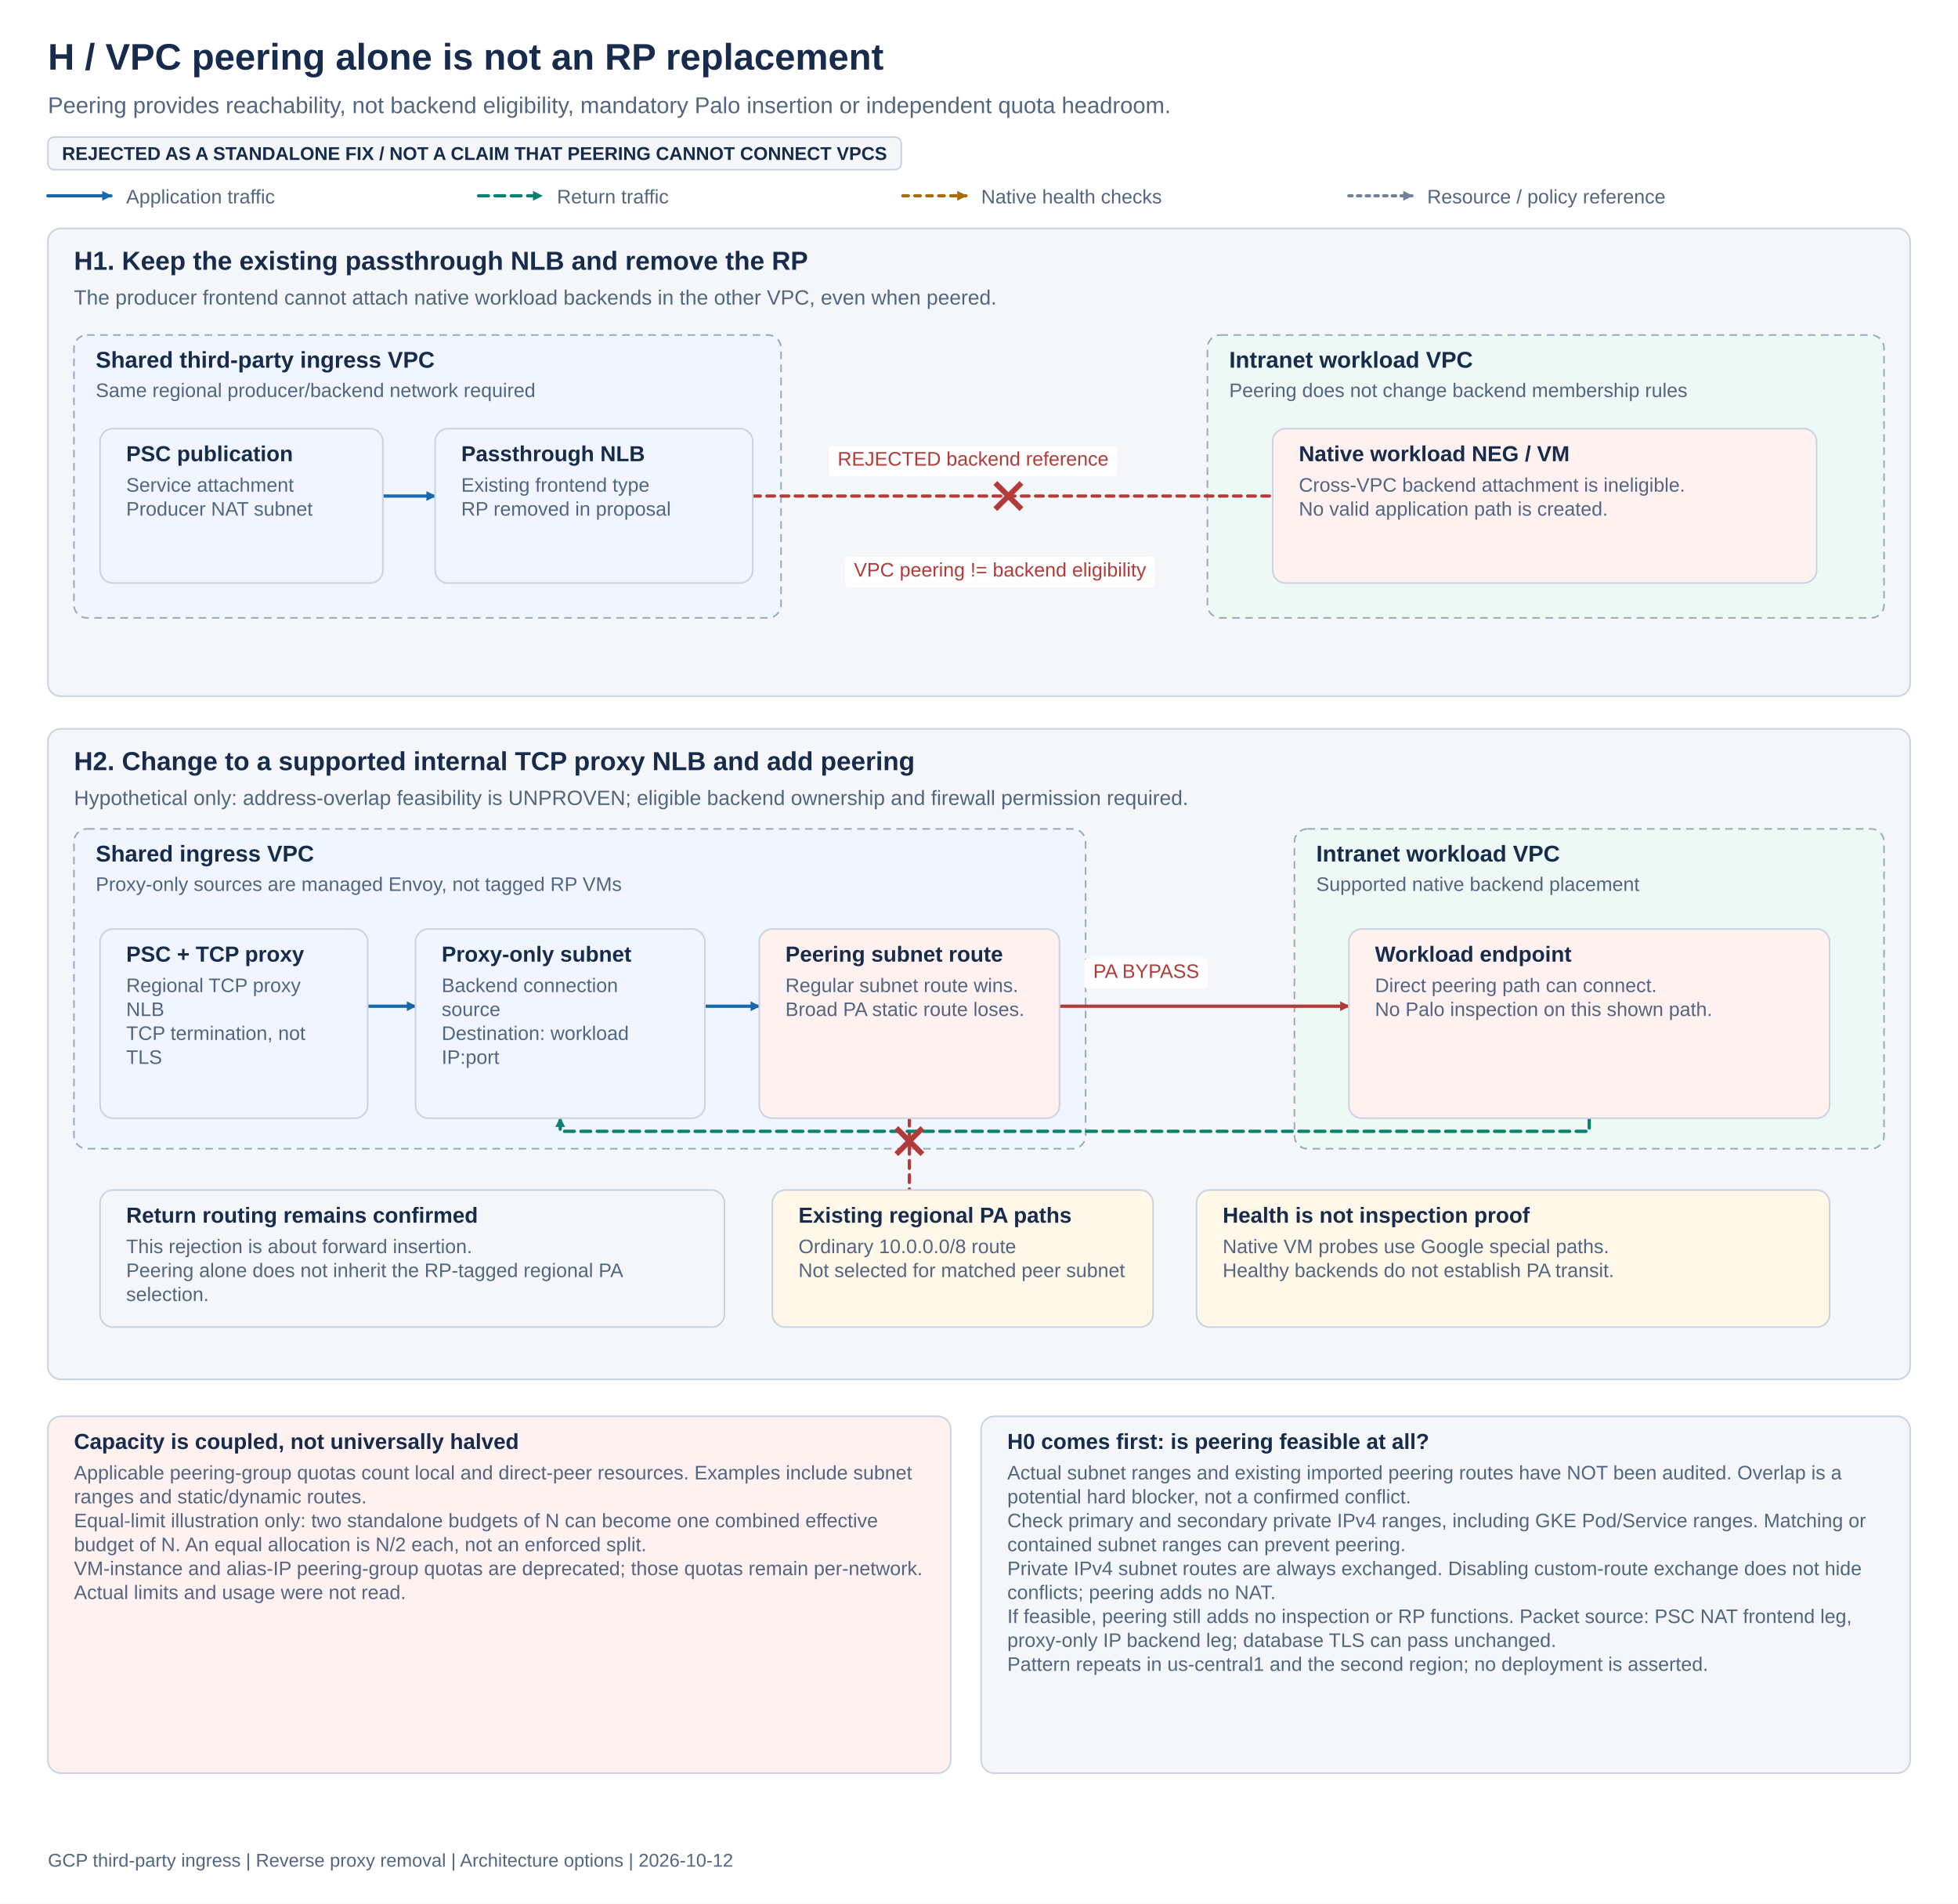
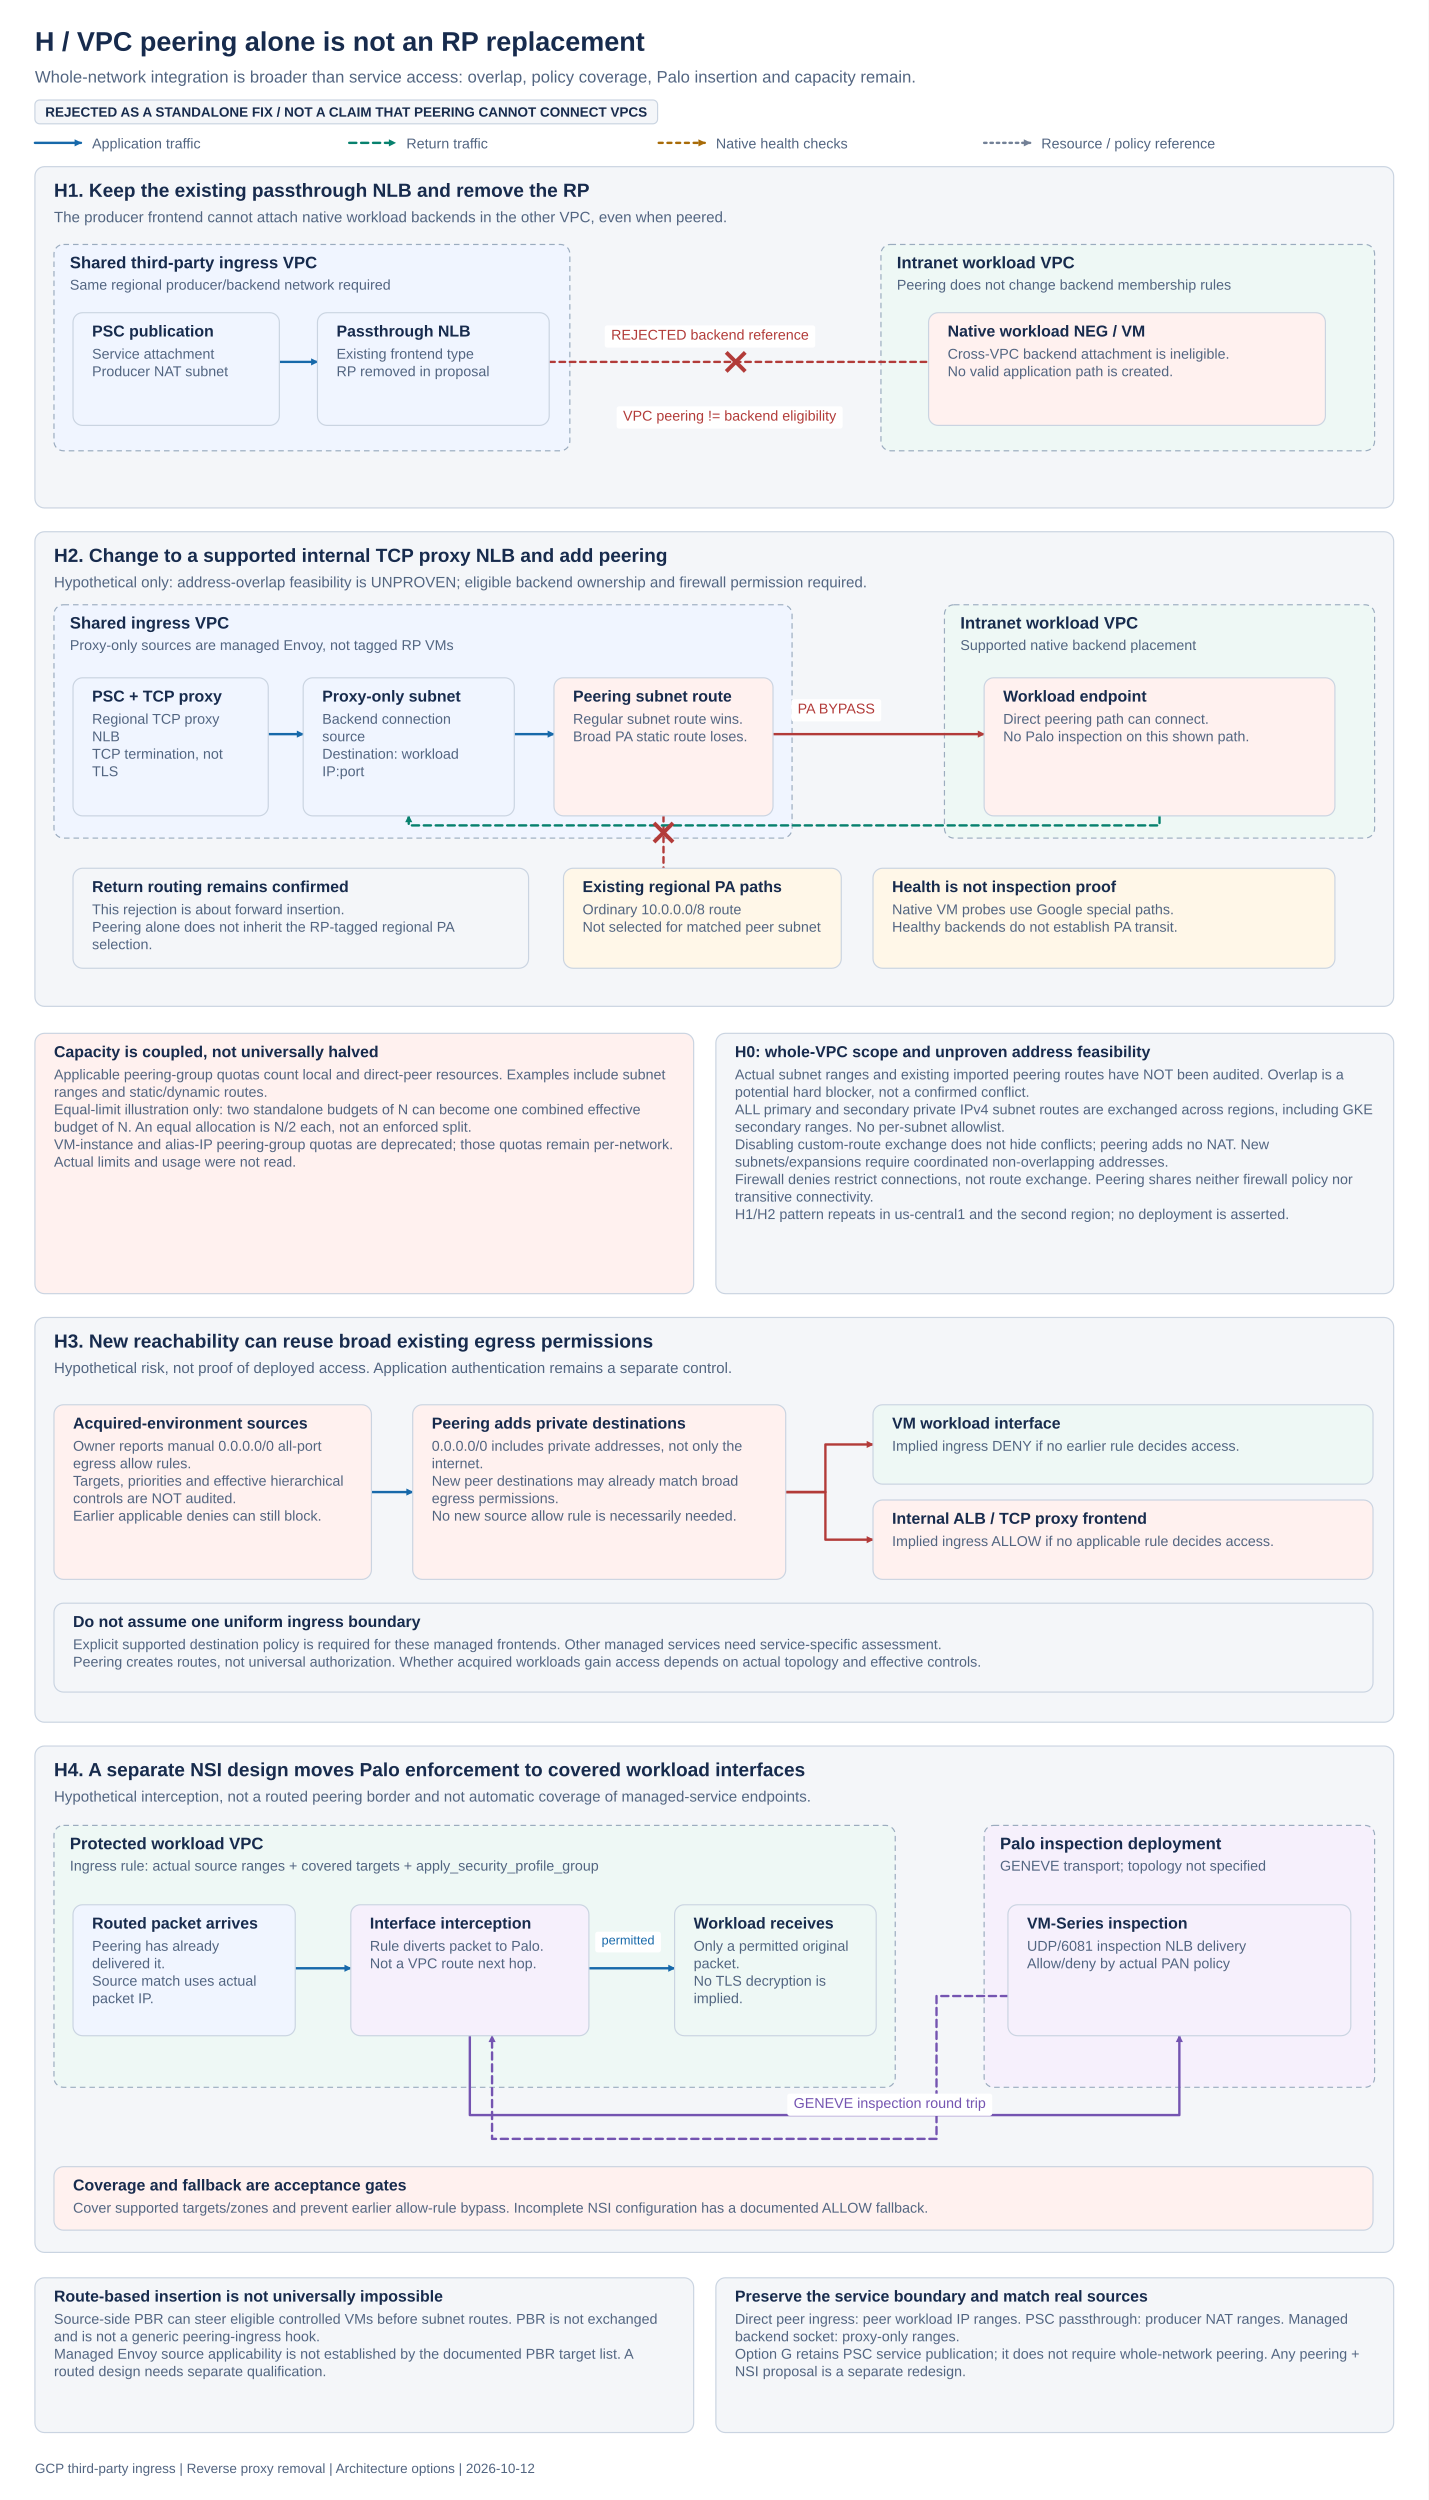
- <svg xmlns="http://www.w3.org/2000/svg" width="1800" height="1750" viewBox="0 0 1800 1750" role="img" aria-labelledby="title desc">
+ <svg xmlns="http://www.w3.org/2000/svg" width="1800" height="3150" viewBox="0 0 1800 3150" role="img" aria-labelledby="title desc">
  <defs>
    <marker id="ink" markerWidth="9" markerHeight="9" refX="8" refY="4.5" orient="auto" markerUnits="userSpaceOnUse">
      <path d="M 0,0 L 9,4.5 L 0,9 Z" fill="#172b4d" />
    </marker>
    <marker id="ink-start" markerWidth="9" markerHeight="9" refX="1" refY="4.5" orient="auto" markerUnits="userSpaceOnUse">
      <path d="M 9,0 L 0,4.5 L 9,9 Z" fill="#172b4d" />
    </marker>
    <marker id="muted" markerWidth="9" markerHeight="9" refX="8" refY="4.5" orient="auto" markerUnits="userSpaceOnUse">
      <path d="M 0,0 L 9,4.5 L 0,9 Z" fill="#526581" />
    </marker>
    <marker id="muted-start" markerWidth="9" markerHeight="9" refX="1" refY="4.5" orient="auto" markerUnits="userSpaceOnUse">
      <path d="M 9,0 L 0,4.5 L 9,9 Z" fill="#526581" />
    </marker>
    <marker id="data" markerWidth="9" markerHeight="9" refX="8" refY="4.5" orient="auto" markerUnits="userSpaceOnUse">
      <path d="M 0,0 L 9,4.5 L 0,9 Z" fill="#1769aa" />
    </marker>
    <marker id="data-start" markerWidth="9" markerHeight="9" refX="1" refY="4.5" orient="auto" markerUnits="userSpaceOnUse">
      <path d="M 9,0 L 0,4.5 L 9,9 Z" fill="#1769aa" />
    </marker>
    <marker id="return" markerWidth="9" markerHeight="9" refX="8" refY="4.5" orient="auto" markerUnits="userSpaceOnUse">
      <path d="M 0,0 L 9,4.5 L 0,9 Z" fill="#07816e" />
    </marker>
    <marker id="return-start" markerWidth="9" markerHeight="9" refX="1" refY="4.5" orient="auto" markerUnits="userSpaceOnUse">
      <path d="M 9,0 L 0,4.5 L 9,9 Z" fill="#07816e" />
    </marker>
    <marker id="health" markerWidth="9" markerHeight="9" refX="8" refY="4.5" orient="auto" markerUnits="userSpaceOnUse">
      <path d="M 0,0 L 9,4.5 L 0,9 Z" fill="#a86b08" />
    </marker>
    <marker id="health-start" markerWidth="9" markerHeight="9" refX="1" refY="4.5" orient="auto" markerUnits="userSpaceOnUse">
      <path d="M 9,0 L 0,4.5 L 9,9 Z" fill="#a86b08" />
    </marker>
    <marker id="inspect" markerWidth="9" markerHeight="9" refX="8" refY="4.5" orient="auto" markerUnits="userSpaceOnUse">
      <path d="M 0,0 L 9,4.5 L 0,9 Z" fill="#7454b1" />
    </marker>
    <marker id="inspect-start" markerWidth="9" markerHeight="9" refX="1" refY="4.5" orient="auto" markerUnits="userSpaceOnUse">
      <path d="M 9,0 L 0,4.5 L 9,9 Z" fill="#7454b1" />
    </marker>
    <marker id="risk" markerWidth="9" markerHeight="9" refX="8" refY="4.5" orient="auto" markerUnits="userSpaceOnUse">
      <path d="M 0,0 L 9,4.5 L 0,9 Z" fill="#b23b39" />
    </marker>
    <marker id="risk-start" markerWidth="9" markerHeight="9" refX="1" refY="4.5" orient="auto" markerUnits="userSpaceOnUse">
      <path d="M 9,0 L 0,4.5 L 9,9 Z" fill="#b23b39" />
    </marker>
    <marker id="control" markerWidth="9" markerHeight="9" refX="8" refY="4.5" orient="auto" markerUnits="userSpaceOnUse">
      <path d="M 0,0 L 9,4.5 L 0,9 Z" fill="#738197" />
    </marker>
    <marker id="control-start" markerWidth="9" markerHeight="9" refX="1" refY="4.5" orient="auto" markerUnits="userSpaceOnUse">
      <path d="M 9,0 L 0,4.5 L 9,9 Z" fill="#738197" />
    </marker>
  </defs>
-   <rect width="1800" height="1750" fill="#ffffff" />
+   <rect width="1800" height="3150" fill="#ffffff" />
  <g font-family="Liberation Sans, Arial, sans-serif">
    <rect x="44" y="210" width="1712" height="430" rx="12" fill="#f4f6f9" stroke="#cad4e1" stroke-width="1.5" />
    <rect x="68" y="308" width="650" height="260" rx="12" fill="#f0f5ff" stroke="#9bacbf" stroke-width="1.5" stroke-dasharray="7 5" />
    <rect x="1110" y="308" width="622" height="260" rx="12" fill="#eef8f5" stroke="#9bacbf" stroke-width="1.5" stroke-dasharray="7 5" />
    <rect x="44" y="670" width="1712" height="598" rx="12" fill="#f4f6f9" stroke="#cad4e1" stroke-width="1.5" />
    <rect x="68" y="762" width="930" height="294" rx="12" fill="#f0f5ff" stroke="#9bacbf" stroke-width="1.5" stroke-dasharray="7 5" />
    <rect x="1190" y="762" width="542" height="294" rx="12" fill="#eef8f5" stroke="#9bacbf" stroke-width="1.5" stroke-dasharray="7 5" />
+     <rect x="44" y="1660" width="1712" height="510" rx="12" fill="#f4f6f9" stroke="#cad4e1" stroke-width="1.5" />
+     <rect x="44" y="2200" width="1712" height="638" rx="12" fill="#f4f6f9" stroke="#cad4e1" stroke-width="1.5" />
+     <rect x="68" y="2300" width="1060" height="330" rx="12" fill="#eef8f5" stroke="#9bacbf" stroke-width="1.5" stroke-dasharray="7 5" />
+     <rect x="1240" y="2300" width="492" height="330" rx="12" fill="#f6f0fc" stroke="#9bacbf" stroke-width="1.5" stroke-dasharray="7 5" />
    <path d="M 44,180 L 102,180" fill="none" stroke="#1769aa" stroke-width="3" stroke-linejoin="round" stroke-linecap="round" marker-end="url(#data)" />
    <path d="M 440,180 L 498,180" fill="none" stroke="#07816e" stroke-width="3" stroke-linejoin="round" stroke-linecap="round" stroke-dasharray="9 6" marker-end="url(#return)" />
    <path d="M 830,180 L 888,180" fill="none" stroke="#a86b08" stroke-width="3" stroke-linejoin="round" stroke-linecap="round" stroke-dasharray="5 6" marker-end="url(#health)" />
    <path d="M 1240,180 L 1298,180" fill="none" stroke="#738197" stroke-width="3" stroke-linejoin="round" stroke-linecap="round" stroke-dasharray="3 5" marker-end="url(#control)" />
    <path d="M 352,456 L 400,456" fill="none" stroke="#1769aa" stroke-width="3" stroke-linejoin="round" stroke-linecap="round" marker-end="url(#data)" />
    <path d="M 692,456 L 1170,456" fill="none" stroke="#b23b39" stroke-width="3" stroke-linejoin="round" stroke-linecap="round" stroke-dasharray="7 6" />
    <path d="M 338,925 L 382,925" fill="none" stroke="#1769aa" stroke-width="3" stroke-linejoin="round" stroke-linecap="round" marker-end="url(#data)" />
    <path d="M 648,925 L 698,925" fill="none" stroke="#1769aa" stroke-width="3" stroke-linejoin="round" stroke-linecap="round" marker-end="url(#data)" />
    <path d="M 974,925 L 1240,925" fill="none" stroke="#b23b39" stroke-width="3" stroke-linejoin="round" stroke-linecap="round" marker-end="url(#risk)" />
    <path d="M 836,1028 L 836,1094" fill="none" stroke="#b23b39" stroke-width="3" stroke-linejoin="round" stroke-linecap="round" stroke-dasharray="7 6" />
    <path d="M 1461,1028 L 1461,1040 L 515,1040 L 515,1028" fill="none" stroke="#07816e" stroke-width="3" stroke-linejoin="round" stroke-linecap="round" stroke-dasharray="9 6" marker-end="url(#return)" />
+     <path d="M 468,1880 L 520,1880" fill="none" stroke="#1769aa" stroke-width="3" stroke-linejoin="round" stroke-linecap="round" marker-end="url(#data)" />
+     <path d="M 990,1880 L 1040,1880 L 1040,1820 L 1100,1820" fill="none" stroke="#b23b39" stroke-width="3" stroke-linejoin="round" stroke-linecap="round" marker-end="url(#risk)" />
+     <path d="M 990,1880 L 1040,1880 L 1040,1940 L 1100,1940" fill="none" stroke="#b23b39" stroke-width="3" stroke-linejoin="round" stroke-linecap="round" marker-end="url(#risk)" />
+     <path d="M 372,2480 L 442,2480" fill="none" stroke="#1769aa" stroke-width="3" stroke-linejoin="round" stroke-linecap="round" marker-end="url(#data)" />
+     <path d="M 742,2480 L 850,2480" fill="none" stroke="#1769aa" stroke-width="3" stroke-linejoin="round" stroke-linecap="round" marker-end="url(#data)" />
+     <path d="M 592,2565 L 592,2665 L 1486,2665 L 1486,2565" fill="none" stroke="#7454b1" stroke-width="3" stroke-linejoin="round" stroke-linecap="round" marker-end="url(#inspect)" />
+     <path d="M 1270,2515 L 1180,2515 L 1180,2695 L 620,2695 L 620,2565" fill="none" stroke="#7454b1" stroke-width="3" stroke-linejoin="round" stroke-linecap="round" stroke-dasharray="9 6" marker-end="url(#inspect)" />
    <text x="68" y="248" font-size="24" font-weight="700" fill="#172b4d">H1. Keep the existing passthrough NLB and remove the RP</text>
    <text x="68" y="280" font-size="19" font-weight="400" fill="#526581">The producer frontend cannot attach native workload backends in the other VPC, even when peered.</text>
    <text x="88" y="338" font-size="21" font-weight="700" fill="#172b4d">Shared third-party ingress VPC</text>
    <text x="88" y="365" font-size="18" font-weight="400" fill="#526581">Same regional producer/backend network required</text>
    <text x="1130" y="338" font-size="21" font-weight="700" fill="#172b4d">Intranet workload VPC</text>
    <text x="1130" y="365" font-size="18" font-weight="400" fill="#526581">Peering does not change backend membership rules</text>
    <rect x="92" y="394" width="260" height="142" rx="12" fill="#f0f5ff" stroke="#cad4e1" stroke-width="1.5" />
    <text x="116" y="424" font-size="20" font-weight="700" fill="#172b4d">PSC publication</text>
    <text x="116" y="452" font-size="18" font-weight="400" fill="#526581">Service attachment</text>
    <text x="116" y="474" font-size="18" font-weight="400" fill="#526581">Producer NAT subnet</text>
    <rect x="400" y="394" width="292" height="142" rx="12" fill="#f0f5ff" stroke="#cad4e1" stroke-width="1.5" />
    <text x="424" y="424" font-size="20" font-weight="700" fill="#172b4d">Passthrough NLB</text>
    <text x="424" y="452" font-size="18" font-weight="400" fill="#526581">Existing frontend type</text>
    <text x="424" y="474" font-size="18" font-weight="400" fill="#526581">RP removed in proposal</text>
    <rect x="1170" y="394" width="500" height="142" rx="12" fill="#fff1ef" stroke="#cad4e1" stroke-width="1.5" />
    <text x="1194" y="424" font-size="20" font-weight="700" fill="#172b4d">Native workload NEG / VM</text>
    <text x="1194" y="452" font-size="18" font-weight="400" fill="#526581">Cross-VPC backend attachment is ineligible.</text>
    <text x="1194" y="474" font-size="18" font-weight="400" fill="#526581">No valid application path is created.</text>
    <text x="68" y="708" font-size="24" font-weight="700" fill="#172b4d">H2. Change to a supported internal TCP proxy NLB and add peering</text>
    <text x="68" y="740" font-size="19" font-weight="400" fill="#526581">Hypothetical only: address-overlap feasibility is UNPROVEN; eligible backend ownership and firewall permission required.</text>
    <text x="88" y="792" font-size="21" font-weight="700" fill="#172b4d">Shared ingress VPC</text>
    <text x="88" y="819" font-size="18" font-weight="400" fill="#526581">Proxy-only sources are managed Envoy, not tagged RP VMs</text>
    <text x="1210" y="792" font-size="21" font-weight="700" fill="#172b4d">Intranet workload VPC</text>
    <text x="1210" y="819" font-size="18" font-weight="400" fill="#526581">Supported native backend placement</text>
    <rect x="92" y="854" width="246" height="174" rx="12" fill="#f0f5ff" stroke="#cad4e1" stroke-width="1.5" />
    <text x="116" y="884" font-size="20" font-weight="700" fill="#172b4d">PSC + TCP proxy</text>
    <text x="116" y="912" font-size="18" font-weight="400" fill="#526581">Regional TCP proxy</text>
    <text x="116" y="934" font-size="18" font-weight="400" fill="#526581">NLB</text>
    <text x="116" y="956" font-size="18" font-weight="400" fill="#526581">TCP termination, not</text>
    <text x="116" y="978" font-size="18" font-weight="400" fill="#526581">TLS</text>
    <rect x="382" y="854" width="266" height="174" rx="12" fill="#f0f5ff" stroke="#cad4e1" stroke-width="1.5" />
    <text x="406" y="884" font-size="20" font-weight="700" fill="#172b4d">Proxy-only subnet</text>
    <text x="406" y="912" font-size="18" font-weight="400" fill="#526581">Backend connection</text>
    <text x="406" y="934" font-size="18" font-weight="400" fill="#526581">source</text>
    <text x="406" y="956" font-size="18" font-weight="400" fill="#526581">Destination: workload</text>
    <text x="406" y="978" font-size="18" font-weight="400" fill="#526581">IP:port</text>
    <rect x="698" y="854" width="276" height="174" rx="12" fill="#fff1ef" stroke="#cad4e1" stroke-width="1.5" />
    <text x="722" y="884" font-size="20" font-weight="700" fill="#172b4d">Peering subnet route</text>
    <text x="722" y="912" font-size="18" font-weight="400" fill="#526581">Regular subnet route wins.</text>
    <text x="722" y="934" font-size="18" font-weight="400" fill="#526581">Broad PA static route loses.</text>
    <rect x="1240" y="854" width="442" height="174" rx="12" fill="#fff1ef" stroke="#cad4e1" stroke-width="1.5" />
    <text x="1264" y="884" font-size="20" font-weight="700" fill="#172b4d">Workload endpoint</text>
    <text x="1264" y="912" font-size="18" font-weight="400" fill="#526581">Direct peering path can connect.</text>
    <text x="1264" y="934" font-size="18" font-weight="400" fill="#526581">No Palo inspection on this shown path.</text>
    <rect x="710" y="1094" width="350" height="126" rx="12" fill="#fff7e8" stroke="#cad4e1" stroke-width="1.5" />
    <text x="734" y="1124" font-size="20" font-weight="700" fill="#172b4d">Existing regional PA paths</text>
    <text x="734" y="1152" font-size="18" font-weight="400" fill="#526581">Ordinary 10.0.0.0/8 route</text>
    <text x="734" y="1174" font-size="18" font-weight="400" fill="#526581">Not selected for matched peer subnet</text>
    <rect x="92" y="1094" width="574" height="126" rx="12" fill="#f4f6f9" stroke="#cad4e1" stroke-width="1.5" />
    <text x="116" y="1124" font-size="20" font-weight="700" fill="#172b4d">Return routing remains confirmed</text>
    <text x="116" y="1152" font-size="18" font-weight="400" fill="#526581">This rejection is about forward insertion.</text>
    <text x="116" y="1174" font-size="18" font-weight="400" fill="#526581">Peering alone does not inherit the RP-tagged regional PA</text>
    <text x="116" y="1196" font-size="18" font-weight="400" fill="#526581">selection.</text>
    <rect x="1100" y="1094" width="582" height="126" rx="12" fill="#fff7e8" stroke="#cad4e1" stroke-width="1.5" />
    <text x="1124" y="1124" font-size="20" font-weight="700" fill="#172b4d">Health is not inspection proof</text>
    <text x="1124" y="1152" font-size="18" font-weight="400" fill="#526581">Native VM probes use Google special paths.</text>
    <text x="1124" y="1174" font-size="18" font-weight="400" fill="#526581">Healthy backends do not establish PA transit.</text>
    <rect x="44" y="1302" width="830" height="328" rx="12" fill="#fff1ef" stroke="#cad4e1" stroke-width="1.5" />
    <text x="68" y="1332" font-size="20" font-weight="700" fill="#172b4d">Capacity is coupled, not universally halved</text>
    <text x="68" y="1360" font-size="18" font-weight="400" fill="#526581">Applicable peering-group quotas count local and direct-peer resources. Examples include subnet</text>
    <text x="68" y="1382" font-size="18" font-weight="400" fill="#526581">ranges and static/dynamic routes.</text>
    <text x="68" y="1404" font-size="18" font-weight="400" fill="#526581">Equal-limit illustration only: two standalone budgets of N can become one combined effective</text>
    <text x="68" y="1426" font-size="18" font-weight="400" fill="#526581">budget of N. An equal allocation is N/2 each, not an enforced split.</text>
    <text x="68" y="1448" font-size="18" font-weight="400" fill="#526581">VM-instance and alias-IP peering-group quotas are deprecated; those quotas remain per-network.</text>
    <text x="68" y="1470" font-size="18" font-weight="400" fill="#526581">Actual limits and usage were not read.</text>
    <rect x="902" y="1302" width="854" height="328" rx="12" fill="#f4f6f9" stroke="#cad4e1" stroke-width="1.5" />
-     <text x="926" y="1332" font-size="20" font-weight="700" fill="#172b4d">H0 comes first: is peering feasible at all?</text>
+     <text x="926" y="1332" font-size="20" font-weight="700" fill="#172b4d">H0: whole-VPC scope and unproven address feasibility</text>
    <text x="926" y="1360" font-size="18" font-weight="400" fill="#526581">Actual subnet ranges and existing imported peering routes have NOT been audited. Overlap is a</text>
    <text x="926" y="1382" font-size="18" font-weight="400" fill="#526581">potential hard blocker, not a confirmed conflict.</text>
-     <text x="926" y="1404" font-size="18" font-weight="400" fill="#526581">Check primary and secondary private IPv4 ranges, including GKE Pod/Service ranges. Matching or</text>
-     <text x="926" y="1426" font-size="18" font-weight="400" fill="#526581">contained subnet ranges can prevent peering.</text>
-     <text x="926" y="1448" font-size="18" font-weight="400" fill="#526581">Private IPv4 subnet routes are always exchanged. Disabling custom-route exchange does not hide</text>
-     <text x="926" y="1470" font-size="18" font-weight="400" fill="#526581">conflicts; peering adds no NAT.</text>
-     <text x="926" y="1492" font-size="18" font-weight="400" fill="#526581">If feasible, peering still adds no inspection or RP functions. Packet source: PSC NAT frontend leg,</text>
-     <text x="926" y="1514" font-size="18" font-weight="400" fill="#526581">proxy-only IP backend leg; database TLS can pass unchanged.</text>
-     <text x="926" y="1536" font-size="18" font-weight="400" fill="#526581">Pattern repeats in us-central1 and the second region; no deployment is asserted.</text>
-     <text x="44" y="1716" font-size="17" font-weight="400" fill="#526581">GCP third-party ingress | Reverse proxy removal | Architecture options | 2026-10-12</text>
+     <text x="926" y="1404" font-size="18" font-weight="400" fill="#526581">ALL primary and secondary private IPv4 subnet routes are exchanged across regions, including GKE</text>
+     <text x="926" y="1426" font-size="18" font-weight="400" fill="#526581">secondary ranges. No per-subnet allowlist.</text>
+     <text x="926" y="1448" font-size="18" font-weight="400" fill="#526581">Disabling custom-route exchange does not hide conflicts; peering adds no NAT. New</text>
+     <text x="926" y="1470" font-size="18" font-weight="400" fill="#526581">subnets/expansions require coordinated non-overlapping addresses.</text>
+     <text x="926" y="1492" font-size="18" font-weight="400" fill="#526581">Firewall denies restrict connections, not route exchange. Peering shares neither firewall policy nor</text>
+     <text x="926" y="1514" font-size="18" font-weight="400" fill="#526581">transitive connectivity.</text>
+     <text x="926" y="1536" font-size="18" font-weight="400" fill="#526581">H1/H2 pattern repeats in us-central1 and the second region; no deployment is asserted.</text>
+     <text x="68" y="1698" font-size="24" font-weight="700" fill="#172b4d">H3. New reachability can reuse broad existing egress permissions</text>
+     <text x="68" y="1730" font-size="19" font-weight="400" fill="#526581">Hypothetical risk, not proof of deployed access. Application authentication remains a separate control.</text>
+     <rect x="68" y="1770" width="400" height="220" rx="12" fill="#fff1ef" stroke="#cad4e1" stroke-width="1.5" />
+     <text x="92" y="1800" font-size="20" font-weight="700" fill="#172b4d">Acquired-environment sources</text>
+     <text x="92" y="1828" font-size="18" font-weight="400" fill="#526581">Owner reports manual 0.0.0.0/0 all-port</text>
+     <text x="92" y="1850" font-size="18" font-weight="400" fill="#526581">egress allow rules.</text>
+     <text x="92" y="1872" font-size="18" font-weight="400" fill="#526581">Targets, priorities and effective hierarchical</text>
+     <text x="92" y="1894" font-size="18" font-weight="400" fill="#526581">controls are NOT audited.</text>
+     <text x="92" y="1916" font-size="18" font-weight="400" fill="#526581">Earlier applicable denies can still block.</text>
+     <rect x="520" y="1770" width="470" height="220" rx="12" fill="#fff1ef" stroke="#cad4e1" stroke-width="1.5" />
+     <text x="544" y="1800" font-size="20" font-weight="700" fill="#172b4d">Peering adds private destinations</text>
+     <text x="544" y="1828" font-size="18" font-weight="400" fill="#526581">0.0.0.0/0 includes private addresses, not only the</text>
+     <text x="544" y="1850" font-size="18" font-weight="400" fill="#526581">internet.</text>
+     <text x="544" y="1872" font-size="18" font-weight="400" fill="#526581">New peer destinations may already match broad</text>
+     <text x="544" y="1894" font-size="18" font-weight="400" fill="#526581">egress permissions.</text>
+     <text x="544" y="1916" font-size="18" font-weight="400" fill="#526581">No new source allow rule is necessarily needed.</text>
+     <rect x="1100" y="1770" width="630" height="100" rx="12" fill="#eef8f5" stroke="#cad4e1" stroke-width="1.5" />
+     <text x="1124" y="1800" font-size="20" font-weight="700" fill="#172b4d">VM workload interface</text>
+     <text x="1124" y="1828" font-size="18" font-weight="400" fill="#526581">Implied ingress DENY if no earlier rule decides access.</text>
+     <rect x="1100" y="1890" width="630" height="100" rx="12" fill="#fff1ef" stroke="#cad4e1" stroke-width="1.5" />
+     <text x="1124" y="1920" font-size="20" font-weight="700" fill="#172b4d">Internal ALB / TCP proxy frontend</text>
+     <text x="1124" y="1948" font-size="18" font-weight="400" fill="#526581">Implied ingress ALLOW if no applicable rule decides access.</text>
+     <rect x="68" y="2020" width="1662" height="112" rx="12" fill="#f4f6f9" stroke="#cad4e1" stroke-width="1.5" />
+     <text x="92" y="2050" font-size="20" font-weight="700" fill="#172b4d">Do not assume one uniform ingress boundary</text>
+     <text x="92" y="2078" font-size="18" font-weight="400" fill="#526581">Explicit supported destination policy is required for these managed frontends. Other managed services need service-specific assessment.</text>
+     <text x="92" y="2100" font-size="18" font-weight="400" fill="#526581">Peering creates routes, not universal authorization. Whether acquired workloads gain access depends on actual topology and effective controls.</text>
+     <text x="68" y="2238" font-size="24" font-weight="700" fill="#172b4d">H4. A separate NSI design moves Palo enforcement to covered workload interfaces</text>
+     <text x="68" y="2270" font-size="19" font-weight="400" fill="#526581">Hypothetical interception, not a routed peering border and not automatic coverage of managed-service endpoints.</text>
+     <text x="88" y="2330" font-size="21" font-weight="700" fill="#172b4d">Protected workload VPC</text>
+     <text x="88" y="2357" font-size="18" font-weight="400" fill="#526581">Ingress rule: actual source ranges + covered targets + apply_security_profile_group</text>
+     <text x="1260" y="2330" font-size="21" font-weight="700" fill="#172b4d">Palo inspection deployment</text>
+     <text x="1260" y="2357" font-size="18" font-weight="400" fill="#526581">GENEVE transport; topology not specified</text>
+     <rect x="92" y="2400" width="280" height="165" rx="12" fill="#f0f5ff" stroke="#cad4e1" stroke-width="1.5" />
+     <text x="116" y="2430" font-size="20" font-weight="700" fill="#172b4d">Routed packet arrives</text>
+     <text x="116" y="2458" font-size="18" font-weight="400" fill="#526581">Peering has already</text>
+     <text x="116" y="2480" font-size="18" font-weight="400" fill="#526581">delivered it.</text>
+     <text x="116" y="2502" font-size="18" font-weight="400" fill="#526581">Source match uses actual</text>
+     <text x="116" y="2524" font-size="18" font-weight="400" fill="#526581">packet IP.</text>
+     <rect x="442" y="2400" width="300" height="165" rx="12" fill="#f6f0fc" stroke="#cad4e1" stroke-width="1.5" />
+     <text x="466" y="2430" font-size="20" font-weight="700" fill="#172b4d">Interface interception</text>
+     <text x="466" y="2458" font-size="18" font-weight="400" fill="#526581">Rule diverts packet to Palo.</text>
+     <text x="466" y="2480" font-size="18" font-weight="400" fill="#526581">Not a VPC route next hop.</text>
+     <rect x="850" y="2400" width="254" height="165" rx="12" fill="#eef8f5" stroke="#cad4e1" stroke-width="1.5" />
+     <text x="874" y="2430" font-size="20" font-weight="700" fill="#172b4d">Workload receives</text>
+     <text x="874" y="2458" font-size="18" font-weight="400" fill="#526581">Only a permitted original</text>
+     <text x="874" y="2480" font-size="18" font-weight="400" fill="#526581">packet.</text>
+     <text x="874" y="2502" font-size="18" font-weight="400" fill="#526581">No TLS decryption is</text>
+     <text x="874" y="2524" font-size="18" font-weight="400" fill="#526581">implied.</text>
+     <rect x="1270" y="2400" width="432" height="165" rx="12" fill="#f6f0fc" stroke="#cad4e1" stroke-width="1.5" />
+     <text x="1294" y="2430" font-size="20" font-weight="700" fill="#172b4d">VM-Series inspection</text>
+     <text x="1294" y="2458" font-size="18" font-weight="400" fill="#526581">UDP/6081 inspection NLB delivery</text>
+     <text x="1294" y="2480" font-size="18" font-weight="400" fill="#526581">Allow/deny by actual PAN policy</text>
+     <rect x="68" y="2730" width="1662" height="80" rx="12" fill="#fff1ef" stroke="#cad4e1" stroke-width="1.5" />
+     <text x="92" y="2760" font-size="20" font-weight="700" fill="#172b4d">Coverage and fallback are acceptance gates</text>
+     <text x="92" y="2788" font-size="18" font-weight="400" fill="#526581">Cover supported targets/zones and prevent earlier allow-rule bypass. Incomplete NSI configuration has a documented ALLOW fallback.</text>
+     <rect x="44" y="2870" width="830" height="195" rx="12" fill="#f4f6f9" stroke="#cad4e1" stroke-width="1.5" />
+     <text x="68" y="2900" font-size="20" font-weight="700" fill="#172b4d">Route-based insertion is not universally impossible</text>
+     <text x="68" y="2928" font-size="18" font-weight="400" fill="#526581">Source-side PBR can steer eligible controlled VMs before subnet routes. PBR is not exchanged</text>
+     <text x="68" y="2950" font-size="18" font-weight="400" fill="#526581">and is not a generic peering-ingress hook.</text>
+     <text x="68" y="2972" font-size="18" font-weight="400" fill="#526581">Managed Envoy source applicability is not established by the documented PBR target list. A</text>
+     <text x="68" y="2994" font-size="18" font-weight="400" fill="#526581">routed design needs separate qualification.</text>
+     <rect x="902" y="2870" width="854" height="195" rx="12" fill="#f4f6f9" stroke="#cad4e1" stroke-width="1.5" />
+     <text x="926" y="2900" font-size="20" font-weight="700" fill="#172b4d">Preserve the service boundary and match real sources</text>
+     <text x="926" y="2928" font-size="18" font-weight="400" fill="#526581">Direct peer ingress: peer workload IP ranges. PSC passthrough: producer NAT ranges. Managed</text>
+     <text x="926" y="2950" font-size="18" font-weight="400" fill="#526581">backend socket: proxy-only ranges.</text>
+     <text x="926" y="2972" font-size="18" font-weight="400" fill="#526581">Option G retains PSC service publication; it does not require whole-network peering. Any peering +</text>
+     <text x="926" y="2994" font-size="18" font-weight="400" fill="#526581">NSI proposal is a separate redesign.</text>
+     <text x="44" y="3116" font-size="17" font-weight="400" fill="#526581">GCP third-party ingress | Reverse proxy removal | Architecture options | 2026-10-12</text>
    <text x="44" y="64" font-size="34" font-weight="700" fill="#172b4d">H / VPC peering alone is not an RP replacement</text>
-     <text x="44" y="104" font-size="21" font-weight="400" fill="#526581">Peering provides reachability, not backend eligibility, mandatory Palo insertion or independent quota headroom.</text>
+     <text x="44" y="104" font-size="21" font-weight="400" fill="#526581">Whole-network integration is broader than service access: overlap, policy coverage, Palo insertion and capacity remain.</text>
    <rect x="44" y="126" width="784.578" height="30" rx="6" fill="#f4f6f9" stroke="#cad4e1" stroke-width="1.5" />
    <text x="57" y="147" font-size="17" font-weight="700" fill="#172b4d">REJECTED AS A STANDALONE FIX / NOT A CLAIM THAT PEERING CANNOT CONNECT VPCS</text>
    <text x="116" y="187" font-size="18" font-weight="400" fill="#526581">Application traffic</text>
    <text x="512" y="187" font-size="18" font-weight="400" fill="#526581">Return traffic</text>
    <text x="902" y="187" font-size="18" font-weight="400" fill="#526581">Native health checks</text>
    <text x="1312" y="187" font-size="18" font-weight="400" fill="#526581">Resource / policy reference</text>
    <path d="M 915,444 L 939,468 M 915,468 L 939,444" fill="none" stroke="#b23b39" stroke-width="5" />
    <rect x="762" y="410" width="265.156" height="28" rx="3" fill="#ffffff" stroke="none" stroke-width="1.5" />
    <text x="770" y="428" font-size="18" font-weight="400" fill="#b23b39">REJECTED backend reference</text>
    <rect x="777" y="512" width="284.719" height="28" rx="3" fill="#ffffff" stroke="none" stroke-width="1.5" />
    <text x="785" y="530" font-size="18" font-weight="400" fill="#b23b39">VPC peering != backend eligibility</text>
    <rect x="997" y="881" width="113.344" height="28" rx="3" fill="#ffffff" stroke="none" stroke-width="1.5" />
    <text x="1005" y="899" font-size="18" font-weight="400" fill="#b23b39">PA BYPASS</text>
    <path d="M 824,1037 L 848,1061 M 824,1061 L 848,1037" fill="none" stroke="#b23b39" stroke-width="5" />
+     <rect x="750" y="2434" width="82.75" height="26" rx="3" fill="#ffffff" stroke="none" stroke-width="1.5" />
+     <text x="758" y="2450" font-size="16" font-weight="400" fill="#1769aa">permitted</text>
+     <rect x="992" y="2638" width="258.156" height="28" rx="3" fill="#ffffff" stroke="none" stroke-width="1.5" />
+     <text x="1000" y="2656" font-size="18" font-weight="400" fill="#7454b1">GENEVE inspection round trip</text>
  </g>
</svg>
